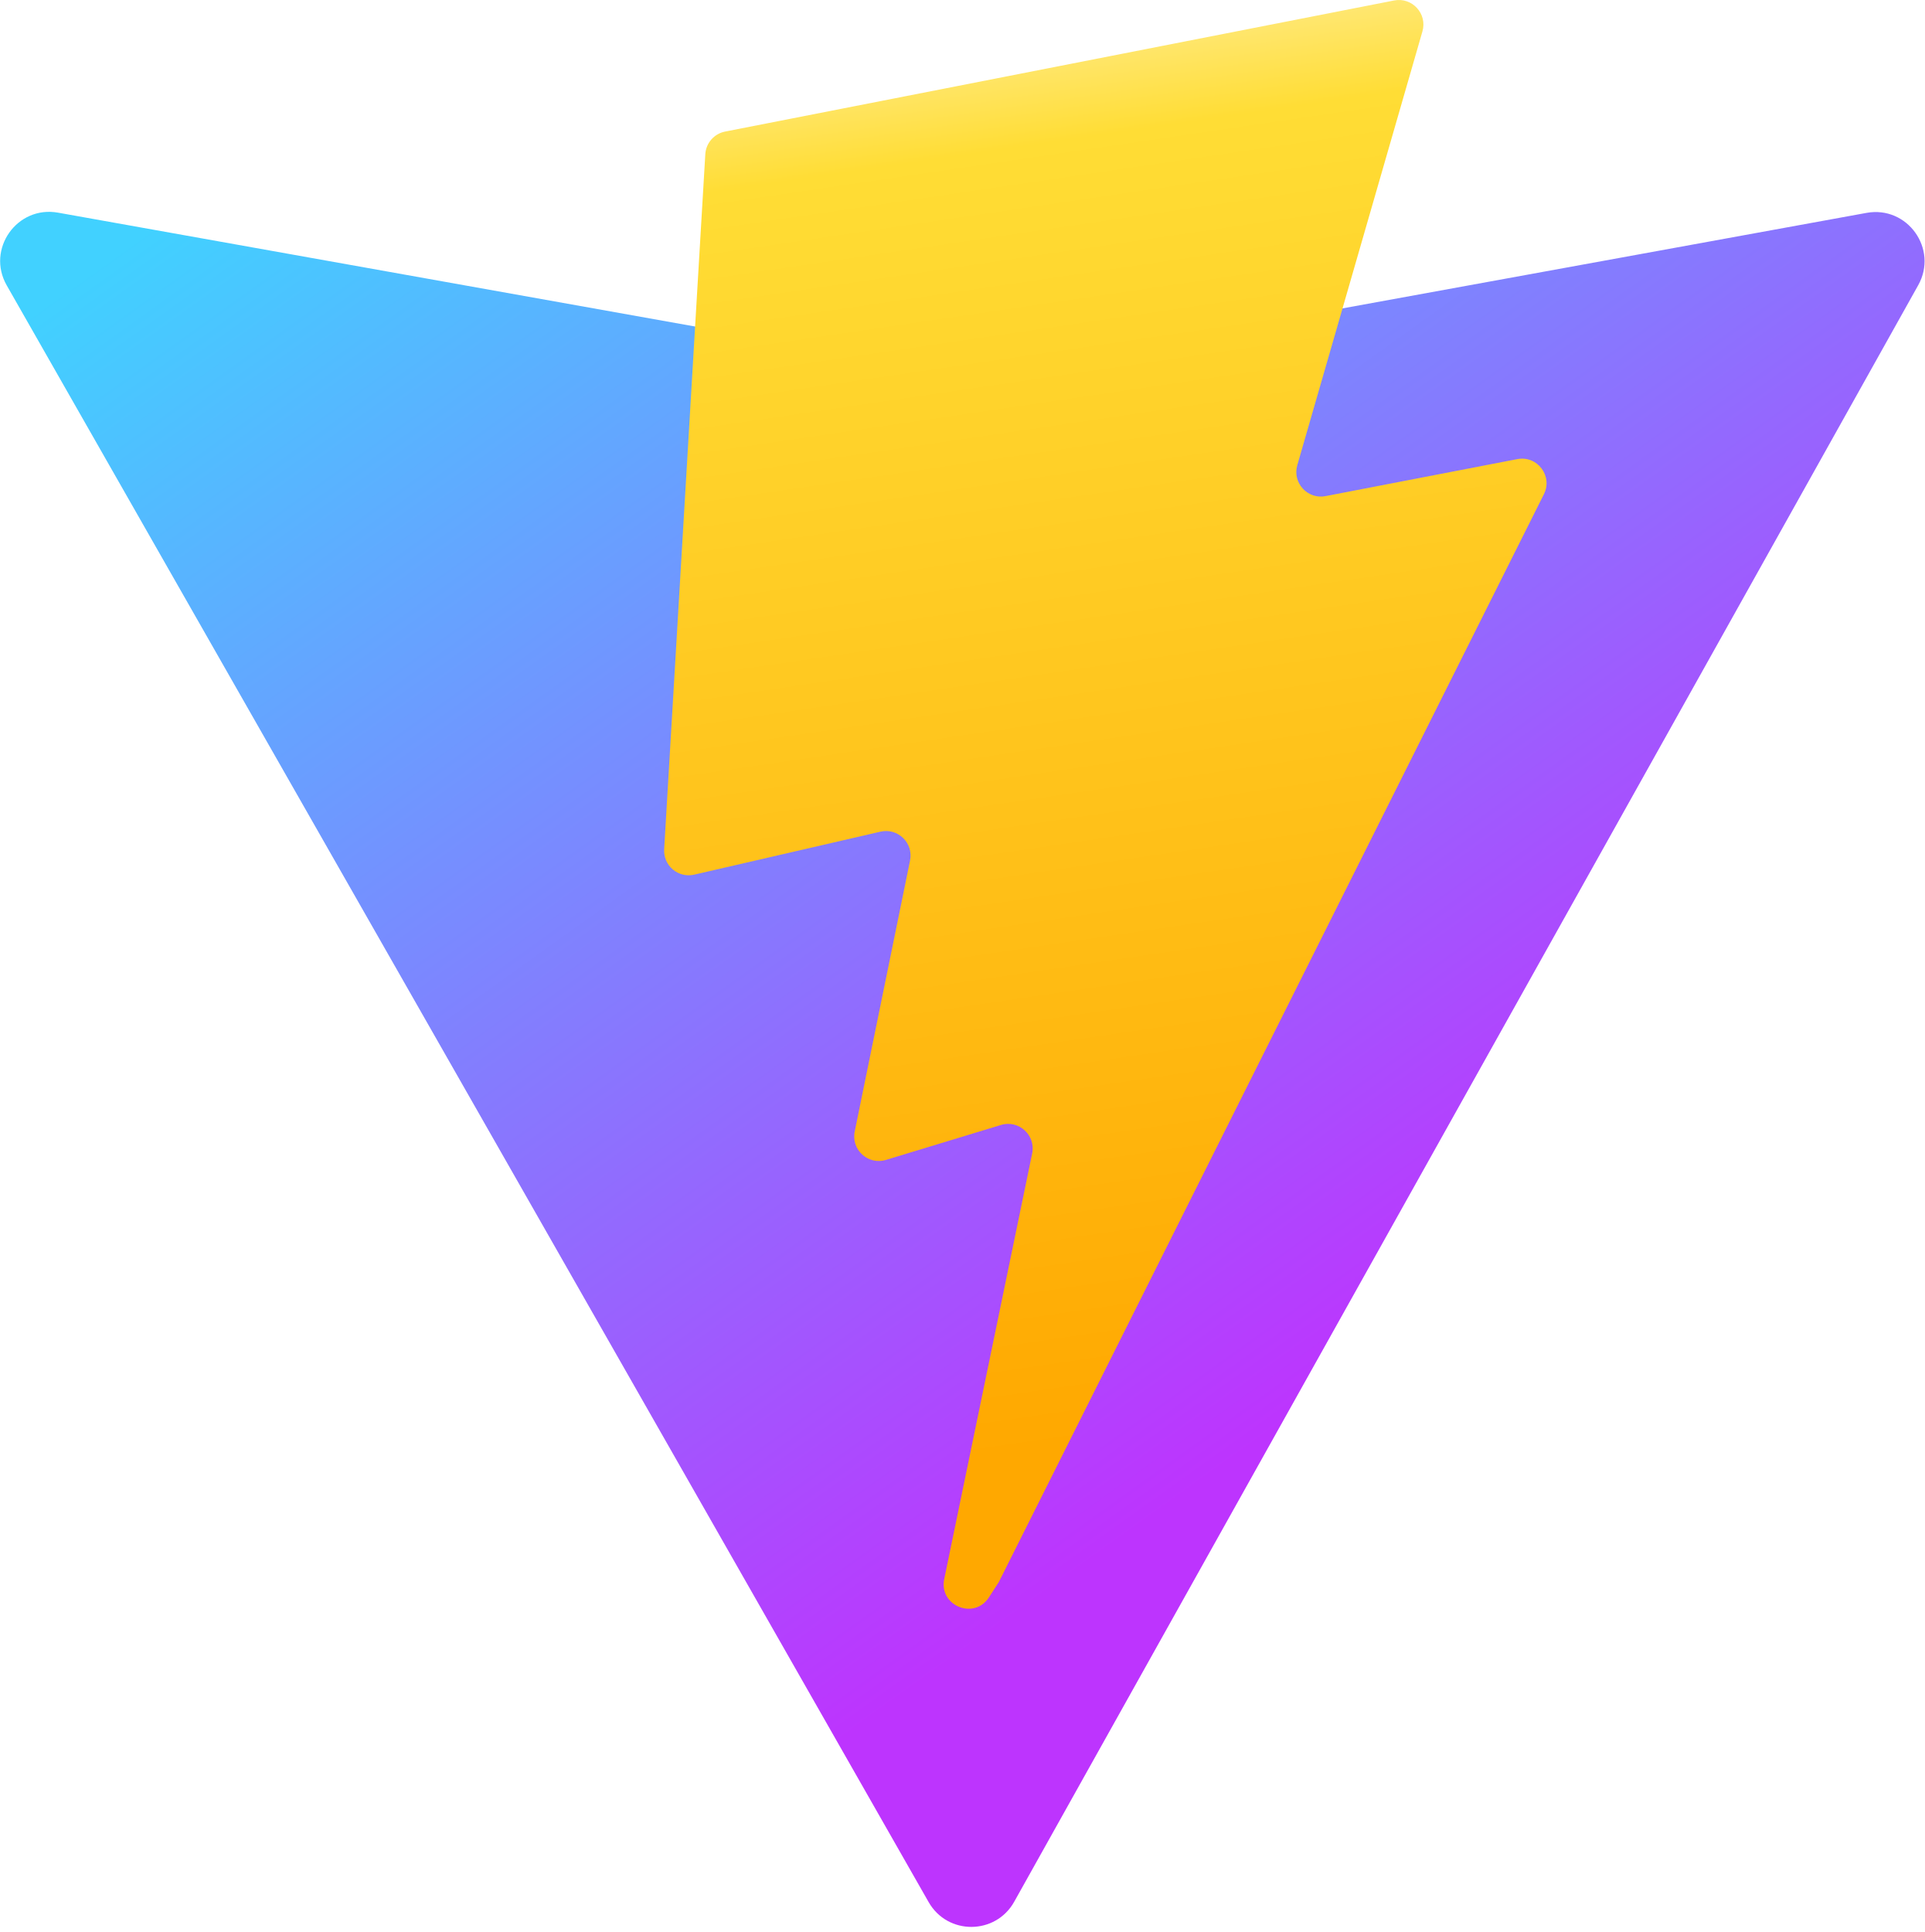
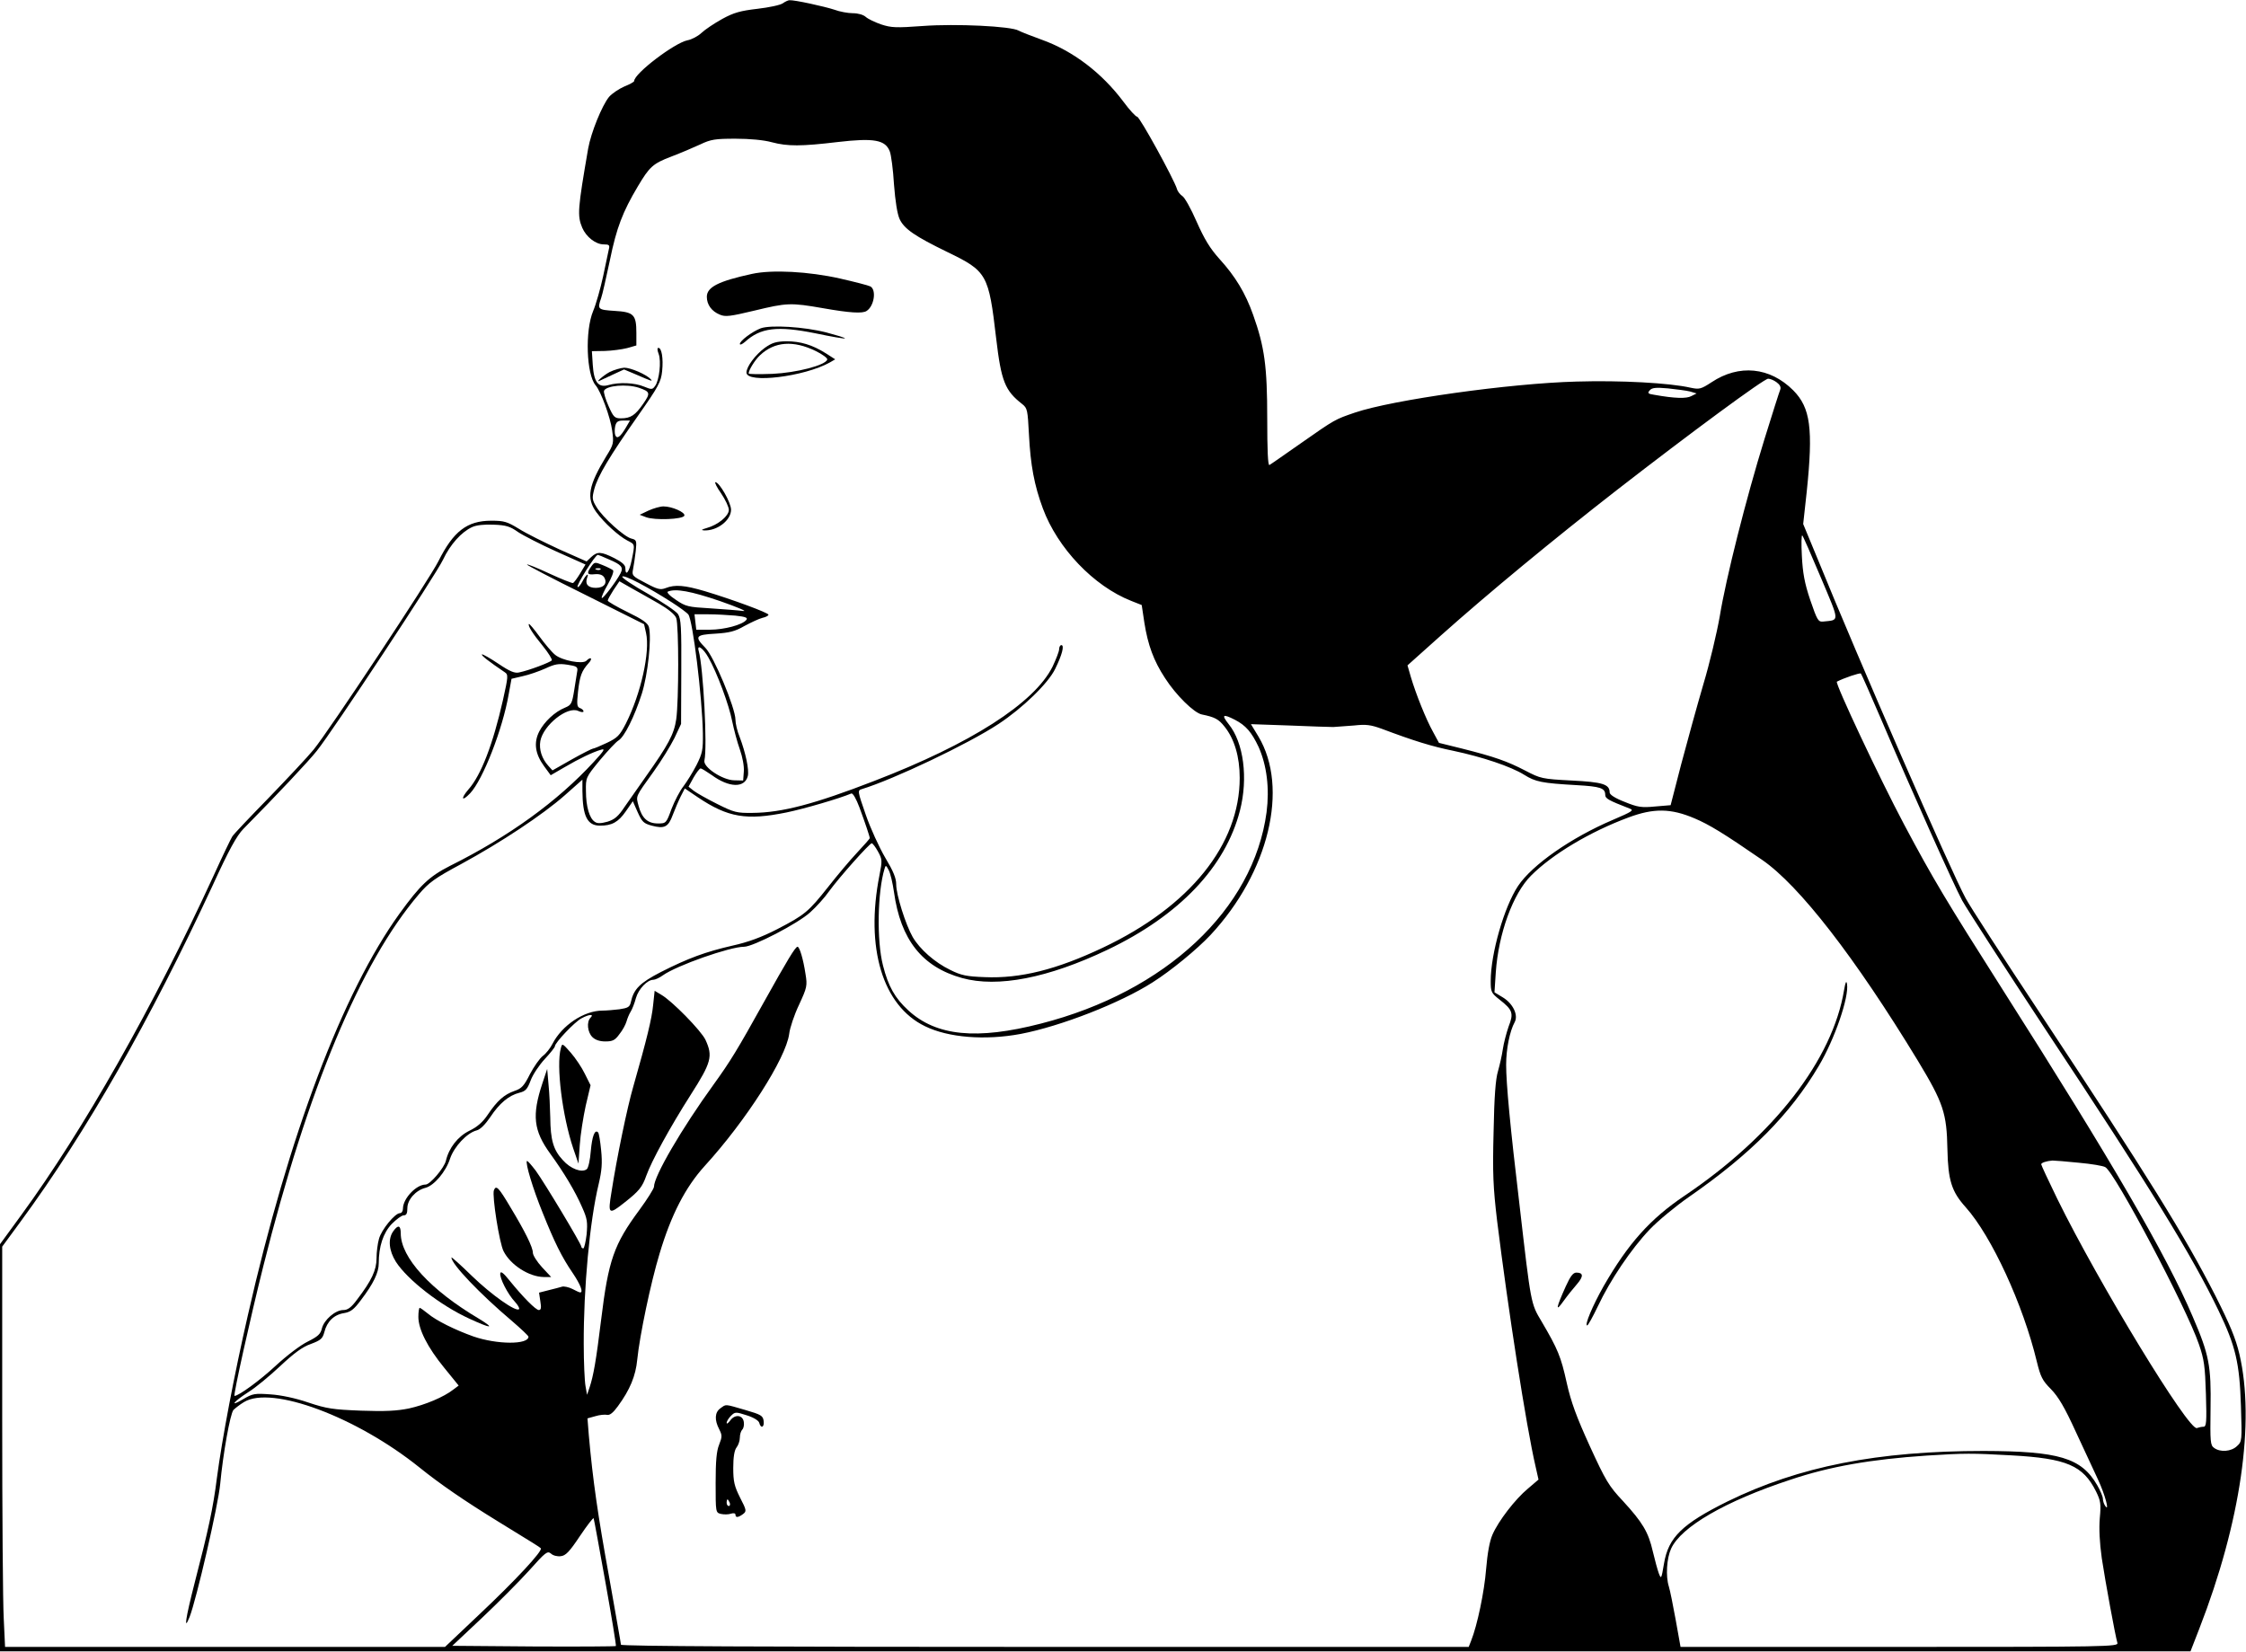
- <svg xmlns="http://www.w3.org/2000/svg" aria-hidden="true" role="img" class="iconify iconify--logos" width="31.88" height="32" preserveAspectRatio="xMidYMid meet" viewBox="0 0 256 257">
-   <defs>
-     <linearGradient id="IconifyId1813088fe1fbc01fb466" x1="-.828%" x2="57.636%" y1="7.652%" y2="78.411%">
-       <stop offset="0%" stop-color="#41D1FF" />
-       <stop offset="100%" stop-color="#BD34FE" />
-     </linearGradient>
-     <linearGradient id="IconifyId1813088fe1fbc01fb467" x1="43.376%" x2="50.316%" y1="2.242%" y2="89.03%">
-       <stop offset="0%" stop-color="#FFEA83" />
-       <stop offset="8.333%" stop-color="#FFDD35" />
-       <stop offset="100%" stop-color="#FFA800" />
-     </linearGradient>
-   </defs>
-   <path fill="url(#IconifyId1813088fe1fbc01fb466)" d="M255.153 37.938L134.897 252.976c-2.483 4.44-8.862 4.466-11.382.048L.875 37.958c-2.746-4.814 1.371-10.646 6.827-9.67l120.385 21.517a6.537 6.537 0 0 0 2.322-.004l117.867-21.483c5.438-.991 9.574 4.796 6.877 9.62Z" />
-   <path fill="url(#IconifyId1813088fe1fbc01fb467)" d="M185.432.063L96.44 17.501a3.268 3.268 0 0 0-2.634 3.014l-5.474 92.456a3.268 3.268 0 0 0 3.997 3.378l24.777-5.718c2.318-.535 4.413 1.507 3.936 3.838l-7.361 36.047c-.495 2.426 1.782 4.5 4.151 3.78l15.304-4.649c2.372-.72 4.652 1.36 4.15 3.788l-11.698 56.621c-.732 3.542 3.979 5.473 5.943 2.437l1.313-2.028l72.516-144.72c1.215-2.423-.88-5.186-3.54-4.672l-25.505 4.922c-2.396.462-4.435-1.77-3.759-4.114l16.646-57.705c.677-2.35-1.37-4.583-3.769-4.113Z" />
+ <svg xmlns="http://www.w3.org/2000/svg" version="1.0" width="1020pt" height="750pt" viewBox="0 0 1020 750" preserveAspectRatio="xMidYMid meet">
+   <g transform="translate(0,750) scale(0.1,-0.1)" fill="#000000" stroke="none">
+     <path d="M3555 7485 c-11 -8 -63 -19 -115 -25 -77 -9 -107 -17 -160 -46 -36 -20 -78 -48 -95 -64 -16 -15 -45 -30 -63 -33 -59 -12 -242 -151 -242 -185 0 -4 -20 -15 -45 -25 -25 -11 -56 -32 -69 -47 -32 -39 -82 -162 -95 -235 -47 -273 -50 -304 -27 -359 18 -42 61 -76 98 -76 24 0 28 -3 23 -22 -3 -13 -14 -68 -26 -123 -12 -55 -32 -126 -45 -157 -38 -90 -31 -289 11 -338 24 -28 67 -145 75 -205 8 -57 7 -63 -26 -116 -82 -135 -92 -191 -46 -255 35 -48 101 -108 141 -129 35 -18 35 -14 20 -88 -11 -55 -29 -78 -29 -37 0 14 -15 27 -50 45 -60 30 -77 31 -105 5 l-21 -20 -124 55 c-67 31 -150 72 -183 93 -54 33 -68 37 -126 37 -110 0 -172 -48 -240 -184 -39 -79 -498 -772 -567 -856 -27 -33 -119 -131 -204 -219 -85 -87 -160 -166 -165 -175 -6 -9 -44 -88 -84 -176 -275 -598 -592 -1157 -874 -1543 l-97 -133 0 -925 0 -924 4974 0 4974 0 40 103 c188 483 254 940 182 1247 -17 72 -43 134 -109 265 -141 276 -300 532 -799 1287 -165 249 -316 482 -335 518 -65 118 -488 1087 -673 1543 l-65 157 16 146 c30 288 17 382 -61 461 -106 106 -246 120 -371 37 -49 -32 -56 -33 -95 -25 -96 22 -319 34 -518 28 -304 -8 -836 -83 -1007 -141 -90 -31 -88 -29 -245 -139 -73 -51 -137 -96 -143 -99 -7 -4 -10 69 -10 210 0 238 -12 326 -64 472 -35 99 -81 175 -153 254 -43 48 -68 89 -104 170 -25 58 -55 111 -65 116 -9 6 -21 20 -24 32 -14 45 -169 328 -181 328 -6 0 -34 30 -62 68 -98 131 -229 231 -372 282 -47 17 -93 35 -104 41 -34 20 -285 32 -434 21 -123 -9 -144 -8 -190 7 -29 10 -60 25 -70 34 -11 10 -35 17 -59 17 -22 0 -60 7 -84 16 -42 14 -182 45 -204 43 -5 0 -19 -6 -30 -14z m-50 -631 c72 -19 133 -19 300 1 164 19 216 10 236 -43 6 -15 15 -82 19 -150 6 -77 15 -135 26 -158 21 -44 69 -77 217 -149 180 -87 187 -101 221 -392 23 -195 40 -237 118 -298 24 -19 25 -27 31 -140 7 -137 24 -229 63 -334 67 -181 231 -353 401 -420 l48 -19 12 -80 c16 -101 42 -173 94 -252 50 -78 132 -158 167 -165 59 -12 76 -21 103 -55 45 -56 69 -137 69 -233 0 -303 -226 -584 -621 -771 -211 -100 -375 -141 -537 -134 -83 3 -107 8 -157 33 -70 34 -137 93 -170 149 -32 56 -75 192 -75 239 0 29 -13 60 -50 122 -27 46 -67 133 -88 194 -38 109 -38 111 -18 117 144 44 483 205 621 296 109 72 225 184 257 250 31 63 43 108 28 108 -5 0 -10 -8 -10 -18 0 -11 -14 -46 -30 -80 -83 -166 -371 -350 -810 -519 -271 -105 -419 -144 -552 -145 -72 -1 -84 2 -160 40 -46 23 -94 50 -107 60 l-24 19 23 42 c13 22 27 41 32 41 4 0 27 -14 50 -30 79 -58 150 -60 164 -5 7 28 -10 107 -37 178 -11 26 -19 62 -19 78 0 53 -99 290 -137 327 -50 51 -45 59 46 64 63 4 89 10 132 35 30 16 66 33 82 37 15 3 27 10 27 14 0 9 -166 70 -289 107 -92 27 -135 31 -178 14 -24 -9 -37 -6 -91 23 -60 31 -63 34 -57 63 3 17 9 53 12 81 5 49 4 52 -20 58 -32 8 -129 95 -158 143 -20 33 -21 40 -10 82 16 59 68 147 198 332 94 134 105 155 110 203 6 58 -2 106 -17 106 -6 0 -5 -11 1 -27 13 -33 3 -121 -16 -146 -12 -17 -16 -17 -50 -3 -42 18 -114 21 -162 7 -46 -13 -66 13 -71 92 l-4 62 59 1 c32 1 77 7 101 13 l42 12 0 57 c0 83 -12 95 -99 100 -76 5 -79 7 -61 58 6 16 23 94 40 173 30 147 58 219 127 335 53 89 68 103 152 135 42 16 101 41 131 55 48 23 68 26 160 26 65 0 129 -6 165 -16z m4563 -1090 c15 -11 21 -22 17 -33 -4 -9 -36 -110 -72 -226 -83 -268 -175 -632 -203 -805 -13 -74 -46 -214 -75 -310 -28 -96 -73 -259 -100 -361 l-48 -186 -71 -6 c-62 -6 -79 -3 -138 21 -44 17 -68 33 -68 43 0 37 -31 47 -173 54 -134 7 -141 9 -210 45 -83 43 -140 63 -287 100 l-105 26 -27 50 c-31 55 -78 172 -101 250 l-15 52 152 136 c213 190 508 434 801 662 335 260 666 504 685 504 9 0 26 -7 38 -16z m-5167 -25 c52 -18 54 -24 20 -73 -36 -52 -57 -66 -101 -66 -28 0 -34 5 -56 55 -14 31 -23 62 -21 70 10 24 103 32 158 14z m4774 -17 l30 -9 -24 -12 c-22 -12 -74 -11 -169 6 -28 4 -31 8 -20 20 10 12 27 14 83 9 38 -4 84 -10 100 -14z m-4832 -163 c-26 -44 -41 -55 -49 -35 -3 9 -3 27 0 41 5 20 13 25 37 25 l30 0 -18 -31z m-491 -475 c24 -16 102 -56 175 -89 l132 -59 -24 -40 c-14 -23 -28 -42 -33 -44 -5 -1 -53 18 -107 43 -54 25 -100 44 -102 41 -2 -2 116 -64 264 -137 l268 -134 9 -40 c19 -85 -23 -275 -92 -412 -28 -54 -38 -64 -86 -87 -30 -14 -58 -26 -63 -26 -4 0 -48 -22 -96 -49 l-88 -50 -19 21 c-29 32 -43 74 -36 113 14 72 123 159 172 136 13 -6 24 -7 24 -2 0 5 -7 12 -16 15 -14 5 -15 17 -9 74 8 72 16 94 48 130 20 21 11 32 -10 11 -17 -17 -111 1 -142 27 -15 12 -47 50 -71 83 -24 33 -46 59 -48 57 -6 -7 17 -44 64 -101 25 -31 42 -59 40 -64 -6 -9 -104 -46 -148 -55 -20 -5 -42 4 -94 39 -37 25 -71 44 -75 43 -7 -3 32 -33 103 -81 17 -11 16 -19 -8 -127 -45 -199 -99 -341 -157 -406 -36 -42 -30 -57 8 -17 58 61 148 292 175 449 l13 71 51 12 c28 6 74 22 103 35 43 20 60 23 100 17 40 -6 47 -10 45 -26 -2 -11 -8 -51 -14 -88 -10 -62 -13 -69 -42 -81 -47 -19 -94 -64 -117 -108 -26 -51 -19 -102 22 -158 l30 -41 62 36 c68 40 129 69 167 80 20 6 14 -4 -34 -56 -164 -178 -382 -337 -653 -472 -94 -48 -135 -87 -229 -217 -258 -358 -502 -1003 -688 -1822 -62 -270 -118 -566 -141 -741 -17 -136 -39 -237 -101 -476 -41 -160 -51 -225 -23 -155 31 79 130 507 139 604 13 138 45 317 60 336 7 7 28 24 48 36 125 77 511 -67 797 -297 93 -75 205 -152 358 -246 161 -99 186 -114 193 -121 10 -11 -114 -145 -283 -304 l-152 -144 -999 0 -999 0 -6 128 c-4 70 -7 479 -7 908 l0 782 83 113 c301 410 587 912 873 1528 74 162 109 225 139 256 152 154 297 308 334 355 73 91 541 800 573 868 33 70 84 126 132 148 19 9 56 13 98 11 56 -2 75 -8 110 -33z m5918 -209 c86 -204 85 -190 10 -198 -23 -2 -27 5 -59 98 -26 77 -34 123 -38 200 -3 55 -2 97 2 93 4 -4 42 -91 85 -193z m-5504 84 c57 -24 66 -36 52 -63 -19 -37 -80 -117 -85 -112 -3 3 9 30 27 61 18 32 29 60 24 65 -5 4 -26 15 -46 23 -36 15 -38 15 -53 -6 -22 -31 -19 -39 16 -35 21 2 35 -3 42 -13 17 -27 1 -49 -37 -49 -35 0 -50 17 -40 45 11 27 -5 16 -21 -16 -9 -17 -19 -28 -22 -25 -7 7 80 146 92 146 2 0 25 -9 51 -21z m-39 -45 c-3 -3 -12 -4 -19 -1 -8 3 -5 6 6 6 11 1 17 -2 13 -5z m323 -149 c36 -23 70 -48 76 -56 20 -25 63 -373 66 -539 1 -77 -2 -91 -29 -145 -17 -33 -44 -76 -59 -96 -16 -20 -40 -66 -54 -102 -24 -66 -25 -67 -62 -67 -47 0 -73 24 -88 80 -12 46 -17 37 68 155 36 50 78 119 95 153 l30 64 1 237 c1 203 -1 240 -15 262 -9 13 -71 55 -138 93 -66 37 -118 72 -115 77 6 11 118 -48 224 -116z m-57 -7 c43 -25 72 -49 78 -65 12 -32 12 -377 0 -460 -10 -68 -36 -116 -138 -260 -32 -46 -75 -107 -96 -137 -29 -44 -46 -58 -78 -68 -29 -8 -46 -9 -57 -1 -25 15 -41 70 -41 140 -1 61 -1 62 63 140 36 43 74 84 85 90 27 17 72 107 106 213 27 86 45 250 32 302 -5 18 -29 35 -97 68 -49 24 -90 48 -90 52 0 5 12 26 26 48 l27 40 56 -32 c31 -17 87 -49 124 -70z m277 12 c80 -28 127 -48 105 -45 -22 3 -89 8 -149 12 -101 6 -112 8 -157 39 -28 18 -43 35 -36 37 35 15 105 2 237 -43z m69 -66 c48 -5 59 -10 50 -20 -18 -22 -100 -44 -165 -44 l-62 0 -4 35 -4 35 62 0 c33 0 89 -3 123 -6z m-122 -190 c39 -68 94 -216 108 -289 8 -38 23 -96 35 -129 12 -34 20 -76 18 -100 l-3 -41 -41 1 c-53 1 -142 60 -135 90 14 59 -5 425 -26 498 -9 32 20 13 44 -30z m5323 -274 c146 -342 330 -753 371 -830 23 -41 193 -304 378 -585 478 -722 666 -1027 787 -1279 77 -160 95 -237 101 -432 5 -158 5 -161 -18 -182 -26 -25 -76 -29 -104 -8 -17 12 -18 27 -16 179 3 194 -6 243 -81 417 -119 279 -365 702 -863 1485 -259 408 -315 501 -448 751 -111 209 -315 643 -305 648 33 17 104 41 109 37 3 -3 43 -94 89 -201z m-2932 -9 c50 -26 76 -56 108 -124 37 -83 50 -188 36 -296 -59 -441 -458 -815 -1025 -960 -291 -75 -475 -57 -602 60 -61 56 -91 109 -115 204 -29 112 -25 334 7 439 5 18 7 17 19 -6 8 -15 18 -59 24 -100 30 -216 128 -340 309 -390 162 -45 391 0 660 128 327 156 536 376 602 632 38 148 17 309 -51 393 -34 43 -27 48 28 20z m447 -33 c17 1 59 4 95 7 54 6 75 3 125 -15 146 -55 227 -80 325 -100 132 -28 261 -71 322 -109 51 -32 80 -38 238 -47 107 -6 130 -13 130 -44 0 -17 15 -25 110 -62 22 -8 15 -13 -76 -52 -188 -80 -366 -204 -430 -300 -63 -95 -124 -307 -124 -431 0 -50 2 -55 40 -85 60 -47 65 -62 41 -123 -10 -29 -22 -75 -26 -102 -4 -28 -14 -72 -22 -100 -11 -36 -17 -115 -20 -275 -5 -191 -2 -252 16 -405 49 -396 132 -933 175 -1117 l13 -58 -48 -41 c-58 -48 -134 -147 -161 -209 -13 -29 -23 -85 -29 -157 -8 -102 -40 -255 -68 -325 l-11 -28 -1925 0 c-1266 0 -1925 3 -1925 10 0 5 -25 144 -54 309 -50 274 -74 439 -92 643 l-6 76 36 10 c19 6 43 8 53 6 12 -3 28 10 49 39 55 75 81 138 88 212 11 109 61 348 101 480 53 178 118 303 205 399 188 206 369 489 384 600 3 27 23 87 45 133 36 78 38 86 29 140 -10 67 -27 123 -36 123 -10 0 -46 -60 -152 -250 -123 -221 -153 -270 -228 -374 -147 -203 -272 -418 -272 -466 0 -8 -30 -56 -66 -105 -116 -157 -141 -228 -174 -499 -23 -188 -35 -254 -52 -306 l-12 -35 -7 40 c-4 22 -8 108 -8 190 -1 253 27 559 68 728 14 60 17 94 11 153 -4 41 -10 78 -14 81 -15 15 -27 -18 -33 -85 -3 -40 -11 -76 -18 -82 -22 -18 -74 1 -109 41 -43 46 -56 91 -57 194 -1 44 -4 112 -8 150 l-6 70 -22 -66 c-48 -145 -40 -214 36 -319 61 -84 113 -170 145 -244 23 -51 25 -67 20 -123 -4 -34 -11 -63 -15 -63 -5 0 -9 4 -9 8 0 12 -167 290 -207 345 -20 26 -37 46 -40 44 -8 -9 27 -126 71 -234 54 -135 87 -202 137 -275 35 -52 49 -88 34 -88 -4 0 -19 7 -36 16 -16 8 -38 13 -47 10 -9 -3 -37 -10 -61 -16 l-43 -11 6 -40 c5 -29 3 -39 -7 -39 -14 0 -73 60 -133 134 -27 34 -40 44 -42 33 -4 -21 34 -95 66 -129 14 -15 23 -31 19 -34 -13 -14 -124 64 -214 151 -51 50 -93 87 -93 84 0 -30 130 -166 273 -287 42 -36 77 -69 77 -73 0 -37 -143 -36 -250 1 -84 30 -169 72 -207 104 -17 14 -34 26 -37 26 -3 0 -6 -18 -6 -41 0 -56 41 -138 118 -232 l65 -80 -24 -18 c-43 -34 -129 -70 -202 -86 -54 -11 -108 -14 -217 -10 -128 5 -156 9 -240 37 -58 20 -125 34 -172 37 -71 5 -80 4 -124 -22 -64 -38 -45 -12 25 33 31 19 95 72 143 117 64 60 102 88 140 101 45 17 53 24 61 54 12 48 44 79 89 86 30 5 45 16 77 59 57 75 81 125 81 167 0 76 20 138 59 179 21 21 45 39 54 39 13 0 17 9 17 33 0 38 38 81 82 92 39 10 93 73 112 133 19 55 77 117 121 128 16 4 39 27 62 61 41 62 84 98 132 110 28 7 36 16 51 56 10 27 39 70 64 97 25 27 46 53 46 58 0 16 91 112 121 127 35 19 58 20 41 3 -19 -19 -14 -66 8 -88 13 -13 33 -20 59 -20 33 0 44 5 64 33 14 17 28 43 32 57 4 14 12 34 19 45 7 11 18 39 24 62 12 42 52 83 79 83 8 0 28 9 43 20 63 45 305 130 369 130 41 0 244 105 300 156 28 25 67 68 87 97 45 62 183 217 193 217 4 0 17 -17 28 -37 20 -36 20 -42 7 -108 -65 -329 14 -593 207 -686 106 -52 273 -65 434 -35 183 35 454 141 599 234 84 53 203 151 263 215 265 284 358 668 218 902 l-34 56 172 -6 c95 -4 186 -7 202 -7z m-3410 -290 c1 -115 22 -158 80 -158 54 0 83 16 117 65 l32 46 22 -50 c20 -44 27 -51 64 -61 57 -15 75 -7 95 48 10 26 26 64 36 84 l19 37 59 -40 c137 -92 221 -106 403 -69 82 17 239 63 294 86 7 3 22 -23 37 -63 26 -70 47 -133 47 -140 0 -2 -26 -32 -58 -66 -32 -34 -90 -103 -130 -154 -91 -115 -107 -128 -232 -193 -72 -37 -132 -59 -204 -75 -122 -28 -201 -57 -325 -120 -95 -49 -123 -77 -136 -136 -5 -23 -13 -27 -52 -33 -25 -3 -60 -6 -77 -6 -84 0 -184 -67 -227 -151 -10 -20 -30 -45 -44 -55 -14 -11 -40 -48 -58 -82 -27 -54 -38 -66 -71 -77 -46 -16 -78 -44 -121 -108 -22 -33 -48 -56 -84 -73 -52 -26 -92 -77 -106 -136 -8 -33 -72 -108 -92 -108 -43 0 -103 -64 -103 -109 0 -12 -6 -21 -14 -21 -22 0 -84 -75 -95 -117 -6 -21 -11 -60 -11 -88 0 -54 -23 -102 -88 -187 -27 -37 -43 -48 -63 -48 -36 0 -87 -44 -97 -83 -6 -26 -18 -37 -64 -60 -33 -16 -95 -63 -147 -111 -70 -65 -167 -136 -186 -136 -7 0 73 359 131 590 201 802 441 1378 706 1688 46 54 72 73 193 138 180 98 369 223 470 312 44 39 80 71 80 71 0 1 0 -23 0 -51z m5051 -125 c66 -28 132 -68 306 -188 170 -117 423 -444 708 -913 116 -192 131 -238 134 -402 3 -141 19 -192 83 -263 118 -132 261 -443 323 -701 17 -69 25 -86 64 -125 34 -35 62 -82 114 -196 38 -82 83 -179 100 -215 31 -66 54 -150 33 -120 -6 8 -11 23 -11 33 0 10 -12 38 -26 62 -72 124 -174 154 -515 155 -482 0 -838 -70 -1163 -229 -206 -102 -269 -163 -289 -282 -12 -71 -13 -73 -24 -44 -6 17 -18 61 -27 99 -20 88 -47 132 -135 228 -65 69 -79 93 -151 250 -61 134 -85 199 -105 288 -26 118 -40 152 -114 278 -49 82 -48 76 -100 527 -43 360 -61 555 -61 639 0 71 16 152 39 194 17 32 -8 84 -54 112 l-38 23 6 91 c12 175 78 358 161 440 96 96 266 198 441 263 115 43 193 42 301 -4z m1745 -1564 c56 -5 110 -14 120 -20 43 -23 369 -639 425 -804 24 -69 28 -100 32 -227 4 -128 2 -148 -11 -148 -8 0 -22 -3 -30 -6 -37 -14 -447 660 -634 1041 -40 82 -73 153 -73 157 0 7 24 15 51 17 9 0 63 -4 120 -10z m-306 -1329 c251 -14 325 -46 384 -164 21 -43 23 -57 17 -121 -4 -48 -1 -110 9 -182 16 -106 61 -351 71 -385 5 -17 -47 -18 -989 -18 l-995 0 -22 123 c-12 67 -26 135 -31 151 -15 47 -10 128 10 172 45 99 246 216 541 313 181 61 367 93 620 110 174 11 204 11 385 1z m-6385 -579 c28 -156 49 -285 47 -287 -2 -2 -170 -3 -373 -2 l-370 3 133 125 c73 69 170 166 216 217 75 84 83 90 99 77 9 -9 29 -14 44 -12 23 2 40 20 88 92 33 49 61 85 62 80 2 -5 26 -137 54 -293z" />
+     <path d="M3415 6256 c-152 -33 -205 -60 -205 -104 0 -36 22 -66 59 -81 25 -11 47 -8 156 18 149 36 165 37 314 11 119 -21 179 -25 197 -12 34 22 45 95 17 111 -10 5 -72 21 -138 36 -142 32 -309 41 -400 21z" />
+     <path d="M3455 6009 c-39 -15 -95 -57 -95 -71 0 -6 10 -2 23 9 71 65 147 74 321 39 71 -15 130 -25 133 -23 2 3 -36 14 -84 27 -101 26 -253 35 -298 19z" />
+     <path d="M3473 5920 c-42 -31 -83 -85 -83 -112 0 -51 263 -19 379 46 l24 14 -42 27 c-62 39 -116 55 -180 55 -46 -1 -64 -6 -98 -30z m231 -14 c31 -15 55 -33 53 -39 -8 -26 -140 -60 -249 -65 -60 -2 -108 -2 -108 2 0 15 29 62 52 83 66 62 151 68 252 19z" />
+     <path d="M2768 5810 c-31 -17 -69 -52 -42 -38 5 2 31 14 58 27 l50 23 50 -21 c76 -33 82 -35 71 -23 -21 22 -91 52 -120 52 -16 -1 -47 -10 -67 -20z" />
+     <path d="M3275 5259 c19 -28 35 -62 35 -75 0 -27 -49 -68 -100 -82 -24 -7 -28 -10 -13 -11 60 -3 123 46 123 94 0 32 -53 125 -71 125 -5 0 6 -23 26 -51z" />
+     <path d="M2945 5181 l-40 -19 29 -11 c39 -15 168 -10 174 7 5 15 -56 42 -95 42 -15 0 -46 -9 -68 -19z" />
+     <path d="M2966 2934 c-6 -61 -28 -152 -90 -369 -27 -92 -75 -324 -99 -479 -17 -102 -13 -105 60 -47 66 52 80 70 98 121 24 67 107 219 202 368 94 147 101 175 67 249 -19 41 -152 177 -201 205 l-30 18 -7 -66z" />
+     <path d="M2547 2739 c-22 -79 7 -308 56 -454 l24 -70 6 85 c3 47 16 127 27 178 l22 93 -26 52 c-14 29 -43 72 -64 96 -38 43 -39 44 -45 20z" />
+     <path d="M2243 2094 c-9 -24 25 -241 44 -277 32 -63 116 -116 182 -117 l34 0 -42 45 c-22 24 -41 54 -41 65 0 25 -35 96 -102 207 -54 91 -65 102 -75 77z" />
+     <path d="M1786 1908 c-25 -35 -20 -88 12 -139 53 -82 202 -198 333 -258 100 -46 120 -47 45 -1 -220 130 -356 278 -356 388 0 37 -12 41 -34 10z" />
+     <path d="M3272 1104 c-26 -18 -28 -53 -6 -95 14 -28 14 -34 0 -70 -12 -29 -16 -75 -16 -174 0 -134 0 -135 24 -141 14 -3 34 -3 45 1 12 4 21 2 21 -4 0 -15 12 -14 34 2 17 13 17 17 -13 75 -26 52 -31 73 -31 135 0 49 5 80 15 93 8 10 15 30 15 45 0 14 5 30 11 36 6 6 9 21 7 34 -4 33 -41 37 -62 7 -9 -12 -16 -17 -16 -10 0 6 9 21 19 31 19 19 22 19 72 3 32 -10 54 -24 57 -34 7 -28 24 -21 20 8 -3 24 -11 29 -83 50 -97 28 -86 27 -113 8z m42 -429 c3 -8 1 -15 -4 -15 -6 0 -10 7 -10 15 0 8 2 15 4 15 2 0 6 -7 10 -15z" />
+     <path d="M8375 3005 c-52 -318 -320 -663 -725 -936 -156 -105 -256 -217 -367 -410 -51 -90 -88 -179 -75 -179 4 0 26 40 49 88 55 117 151 260 235 348 37 39 118 106 180 149 278 193 458 374 588 594 72 121 138 313 128 372 -3 17 -7 9 -13 -26z" />
+     <path d="M7111 1658 c-45 -100 -48 -120 -11 -68 18 25 46 60 62 78 30 35 29 52 -3 52 -15 0 -27 -16 -48 -62z" />
+   </g>
</svg>
